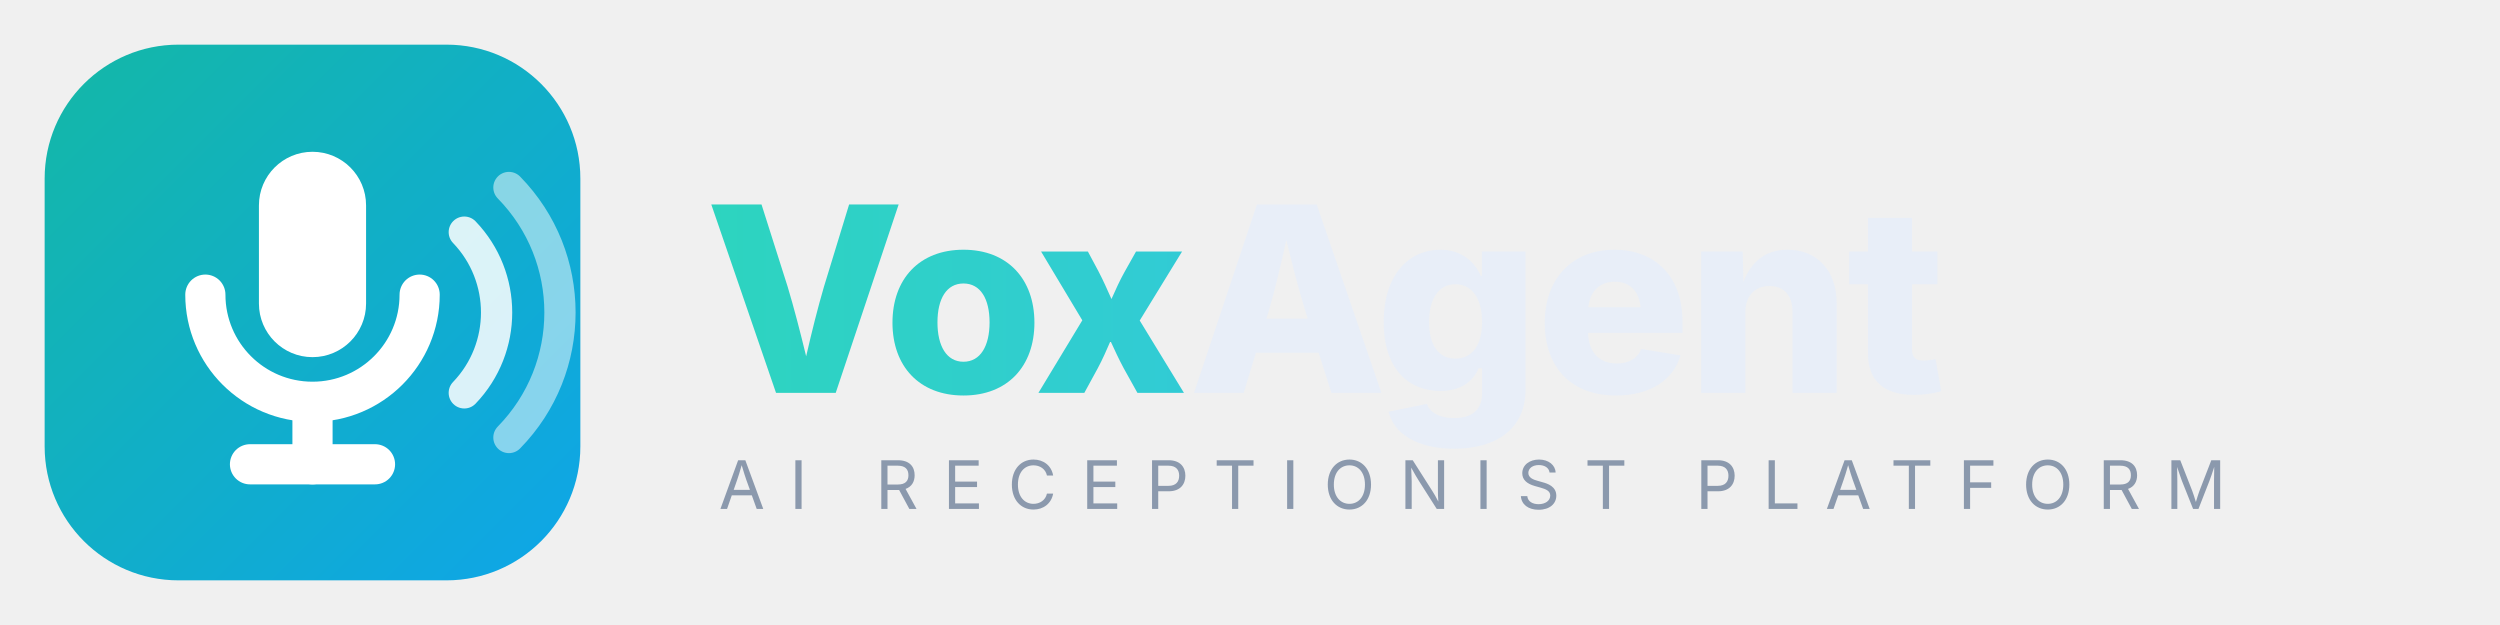
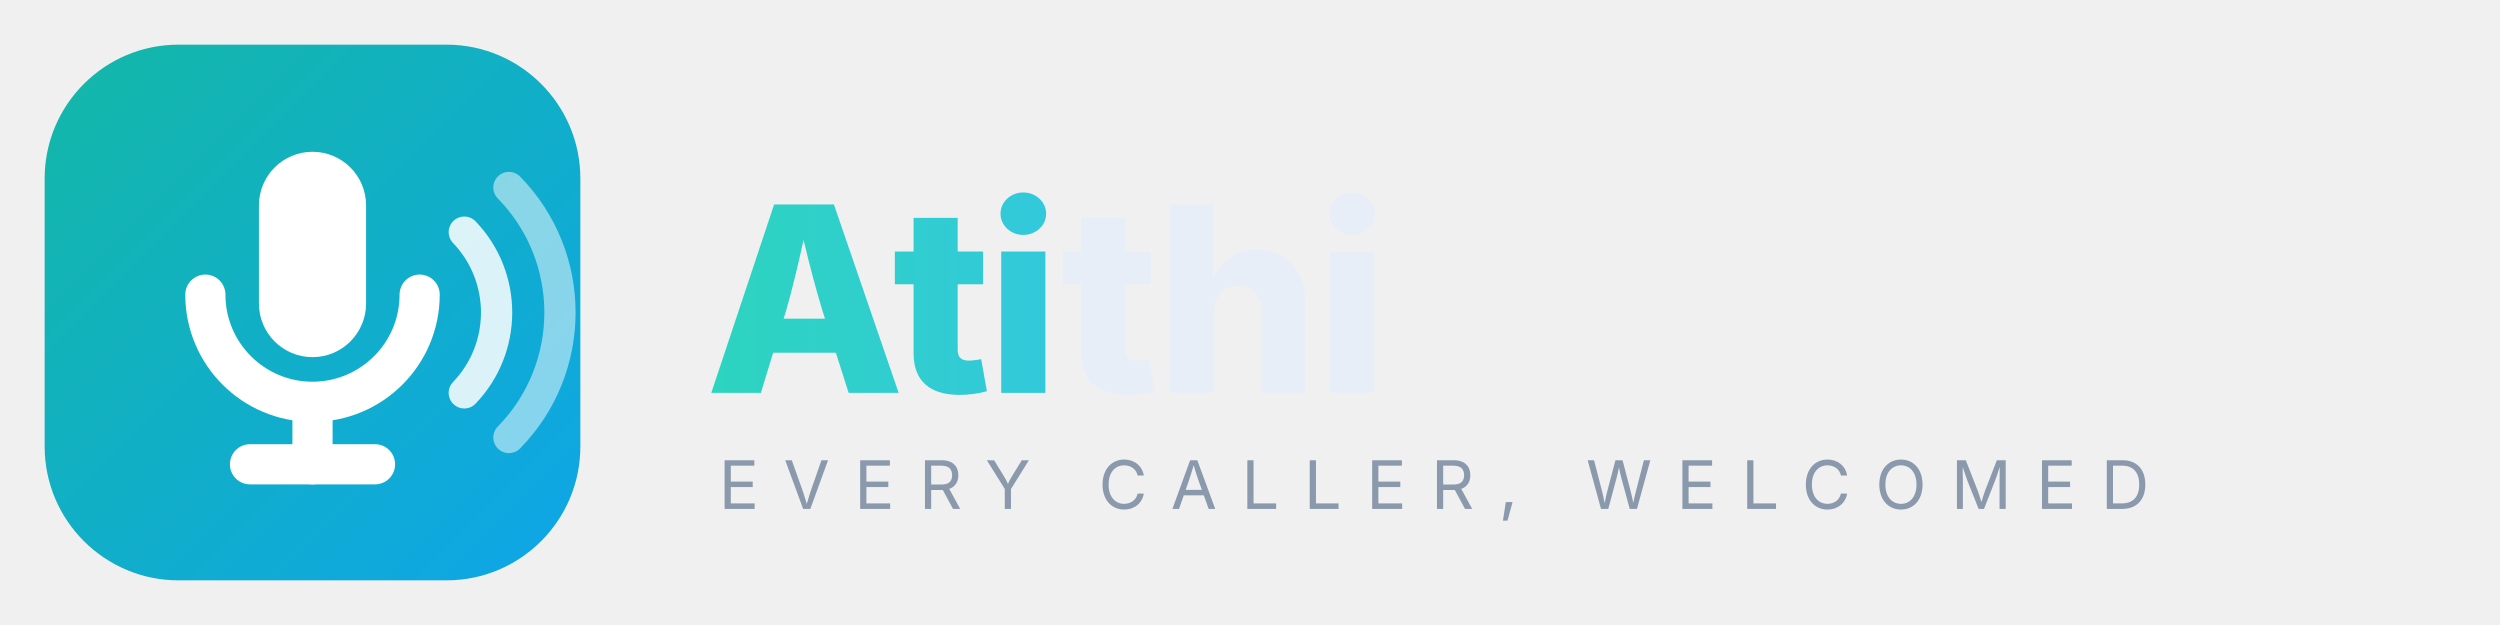
- <svg xmlns="http://www.w3.org/2000/svg" viewBox="0 0 560 140" role="img" aria-label="VoxAgent logo">
+ <svg xmlns="http://www.w3.org/2000/svg" viewBox="0 0 560 140" role="img" aria-label="Atithi logo">
  <defs>
    <linearGradient id="vx-g" x1="0" y1="0" x2="1" y2="1">
      <stop offset="0" stop-color="#14b8a6" />
      <stop offset="1" stop-color="#0ea5e9" />
    </linearGradient>
    <linearGradient id="vx-t" x1="0" y1="0" x2="1" y2="0">
      <stop offset="0" stop-color="#2dd4bf" />
      <stop offset="1" stop-color="#38bdf8" />
    </linearGradient>
  </defs>
  <rect x="10" y="10" width="120" height="120" rx="30" fill="url(#vx-g)" />
  <rect x="58" y="34" width="24" height="46" rx="12" fill="#ffffff" />
  <path d="M46 66a24 24 0 0 0 48 0" fill="none" stroke="#ffffff" stroke-width="9" stroke-linecap="round" />
  <line x1="70" y1="92" x2="70" y2="104" stroke="#ffffff" stroke-width="9" stroke-linecap="round" />
  <line x1="56" y1="104" x2="84" y2="104" stroke="#ffffff" stroke-width="9" stroke-linecap="round" />
  <path d="M104 52a26 26 0 0 1 0 36" fill="none" stroke="#ffffff" stroke-width="7" stroke-linecap="round" opacity=".85" />
  <path d="M114 42a40 40 0 0 1 0 56" fill="none" stroke="#ffffff" stroke-width="7" stroke-linecap="round" opacity=".5" />
-   <text x="158" y="88" font-family="Sora, Inter, 'Segoe UI', sans-serif" font-size="58" font-weight="800" letter-spacing="-1" fill="url(#vx-t)">Vox<tspan fill="#e8eef8">Agent</tspan>
+   <text x="158" y="88" font-family="Sora, Inter, 'Segoe UI', sans-serif" font-size="58" font-weight="800" letter-spacing="-1" fill="url(#vx-t)">Ati<tspan fill="#e8eef8">thi</tspan>
  </text>
-   <text x="161" y="114" font-family="Inter, 'Segoe UI', sans-serif" font-size="15" letter-spacing="5.5" fill="#8b99ad">AI RECEPTIONIST PLATFORM</text>
+   <text x="161" y="114" font-family="Inter, 'Segoe UI', sans-serif" font-size="15" letter-spacing="5.5" fill="#8b99ad">EVERY CALLER, WELCOMED</text>
</svg>
